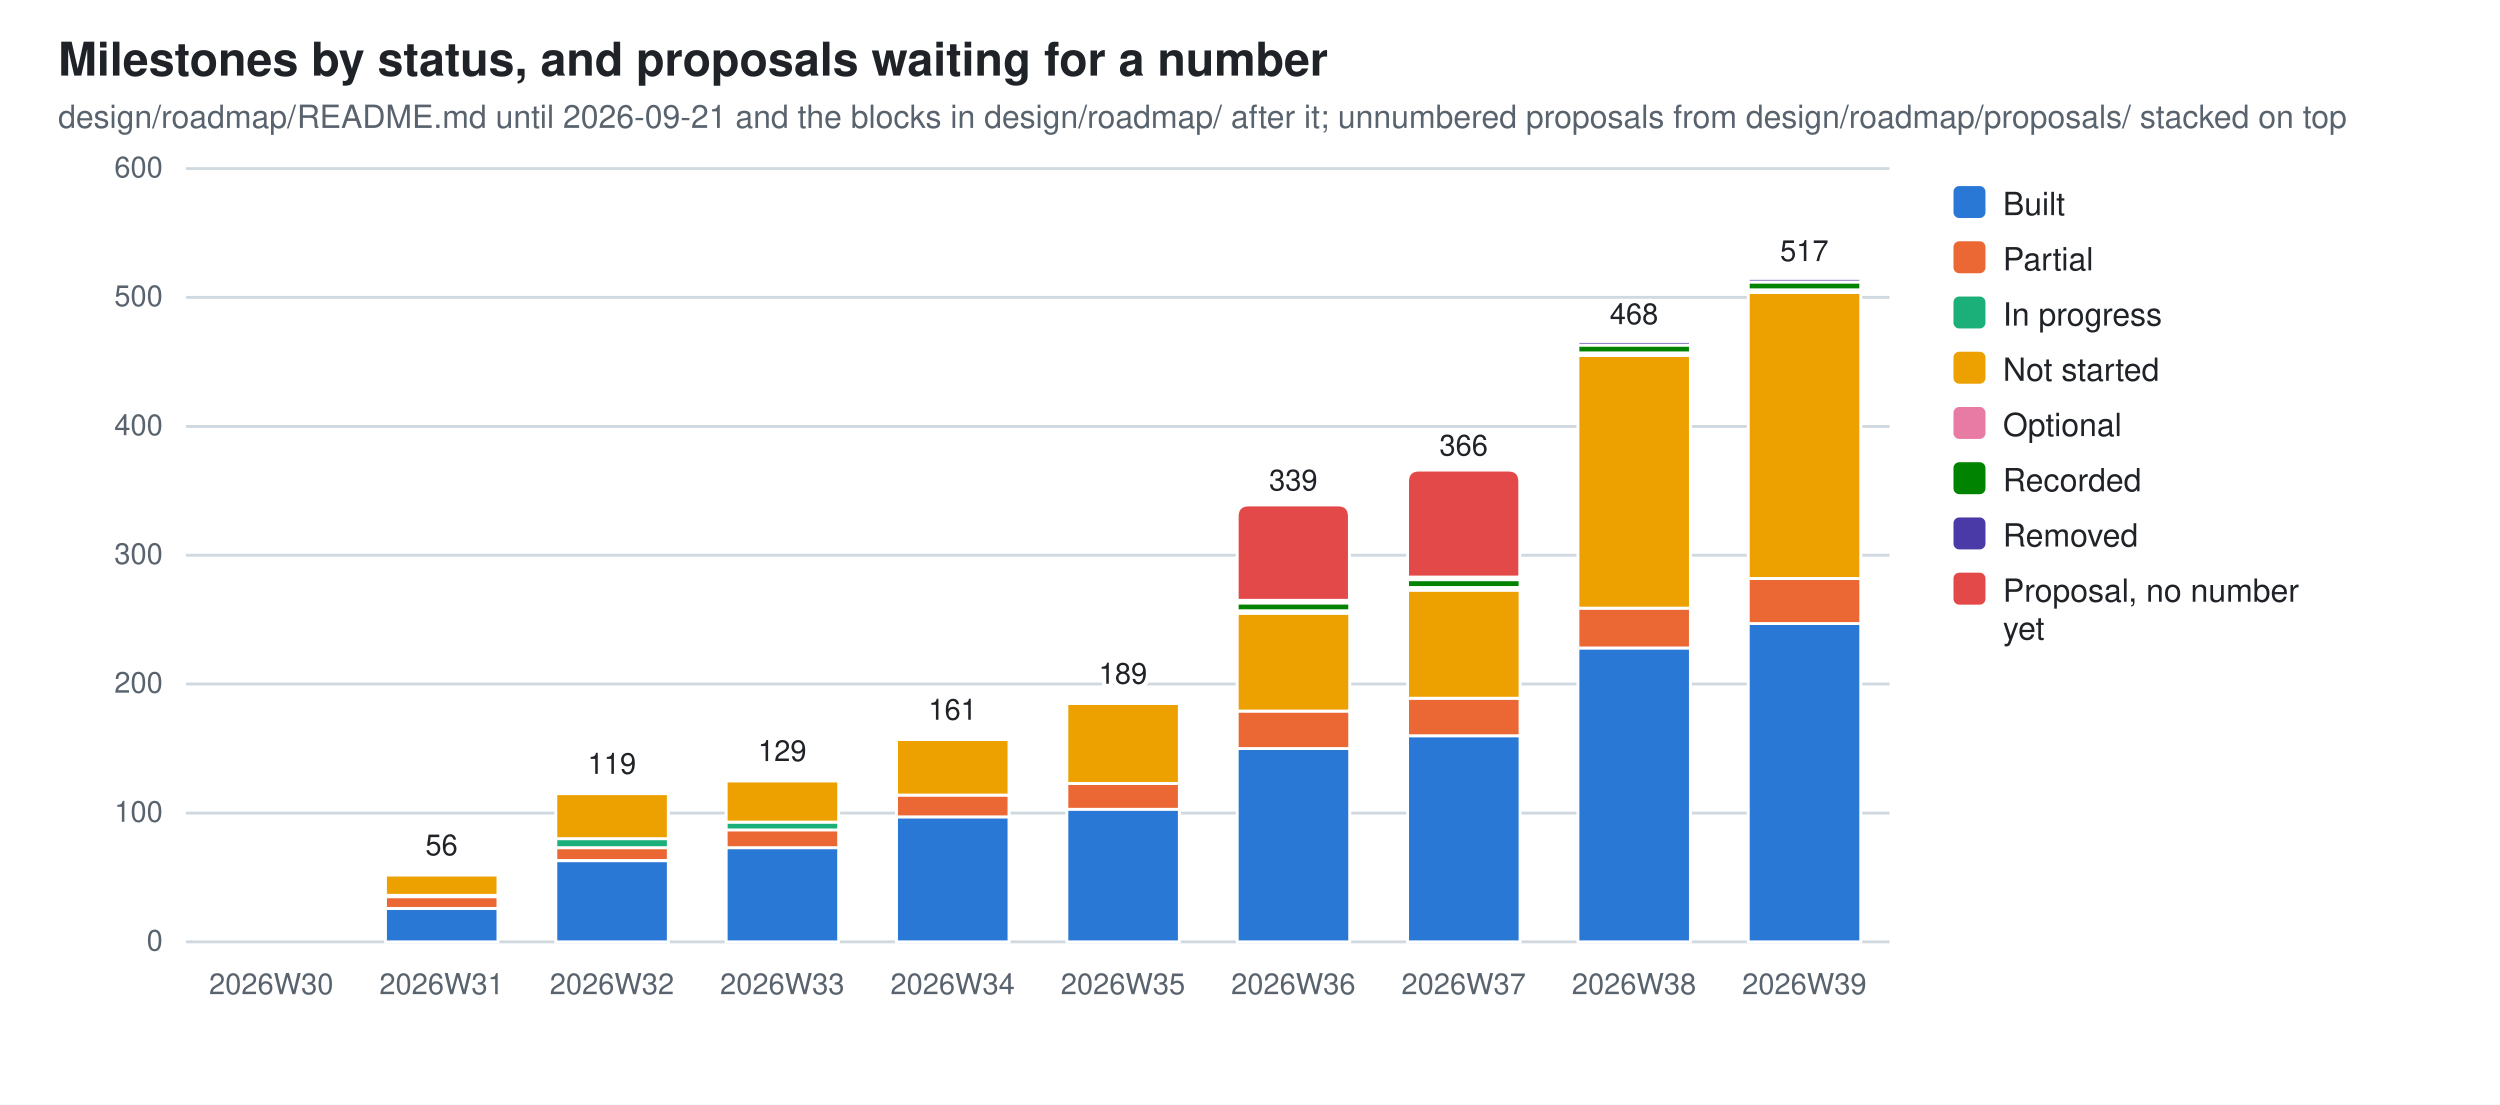
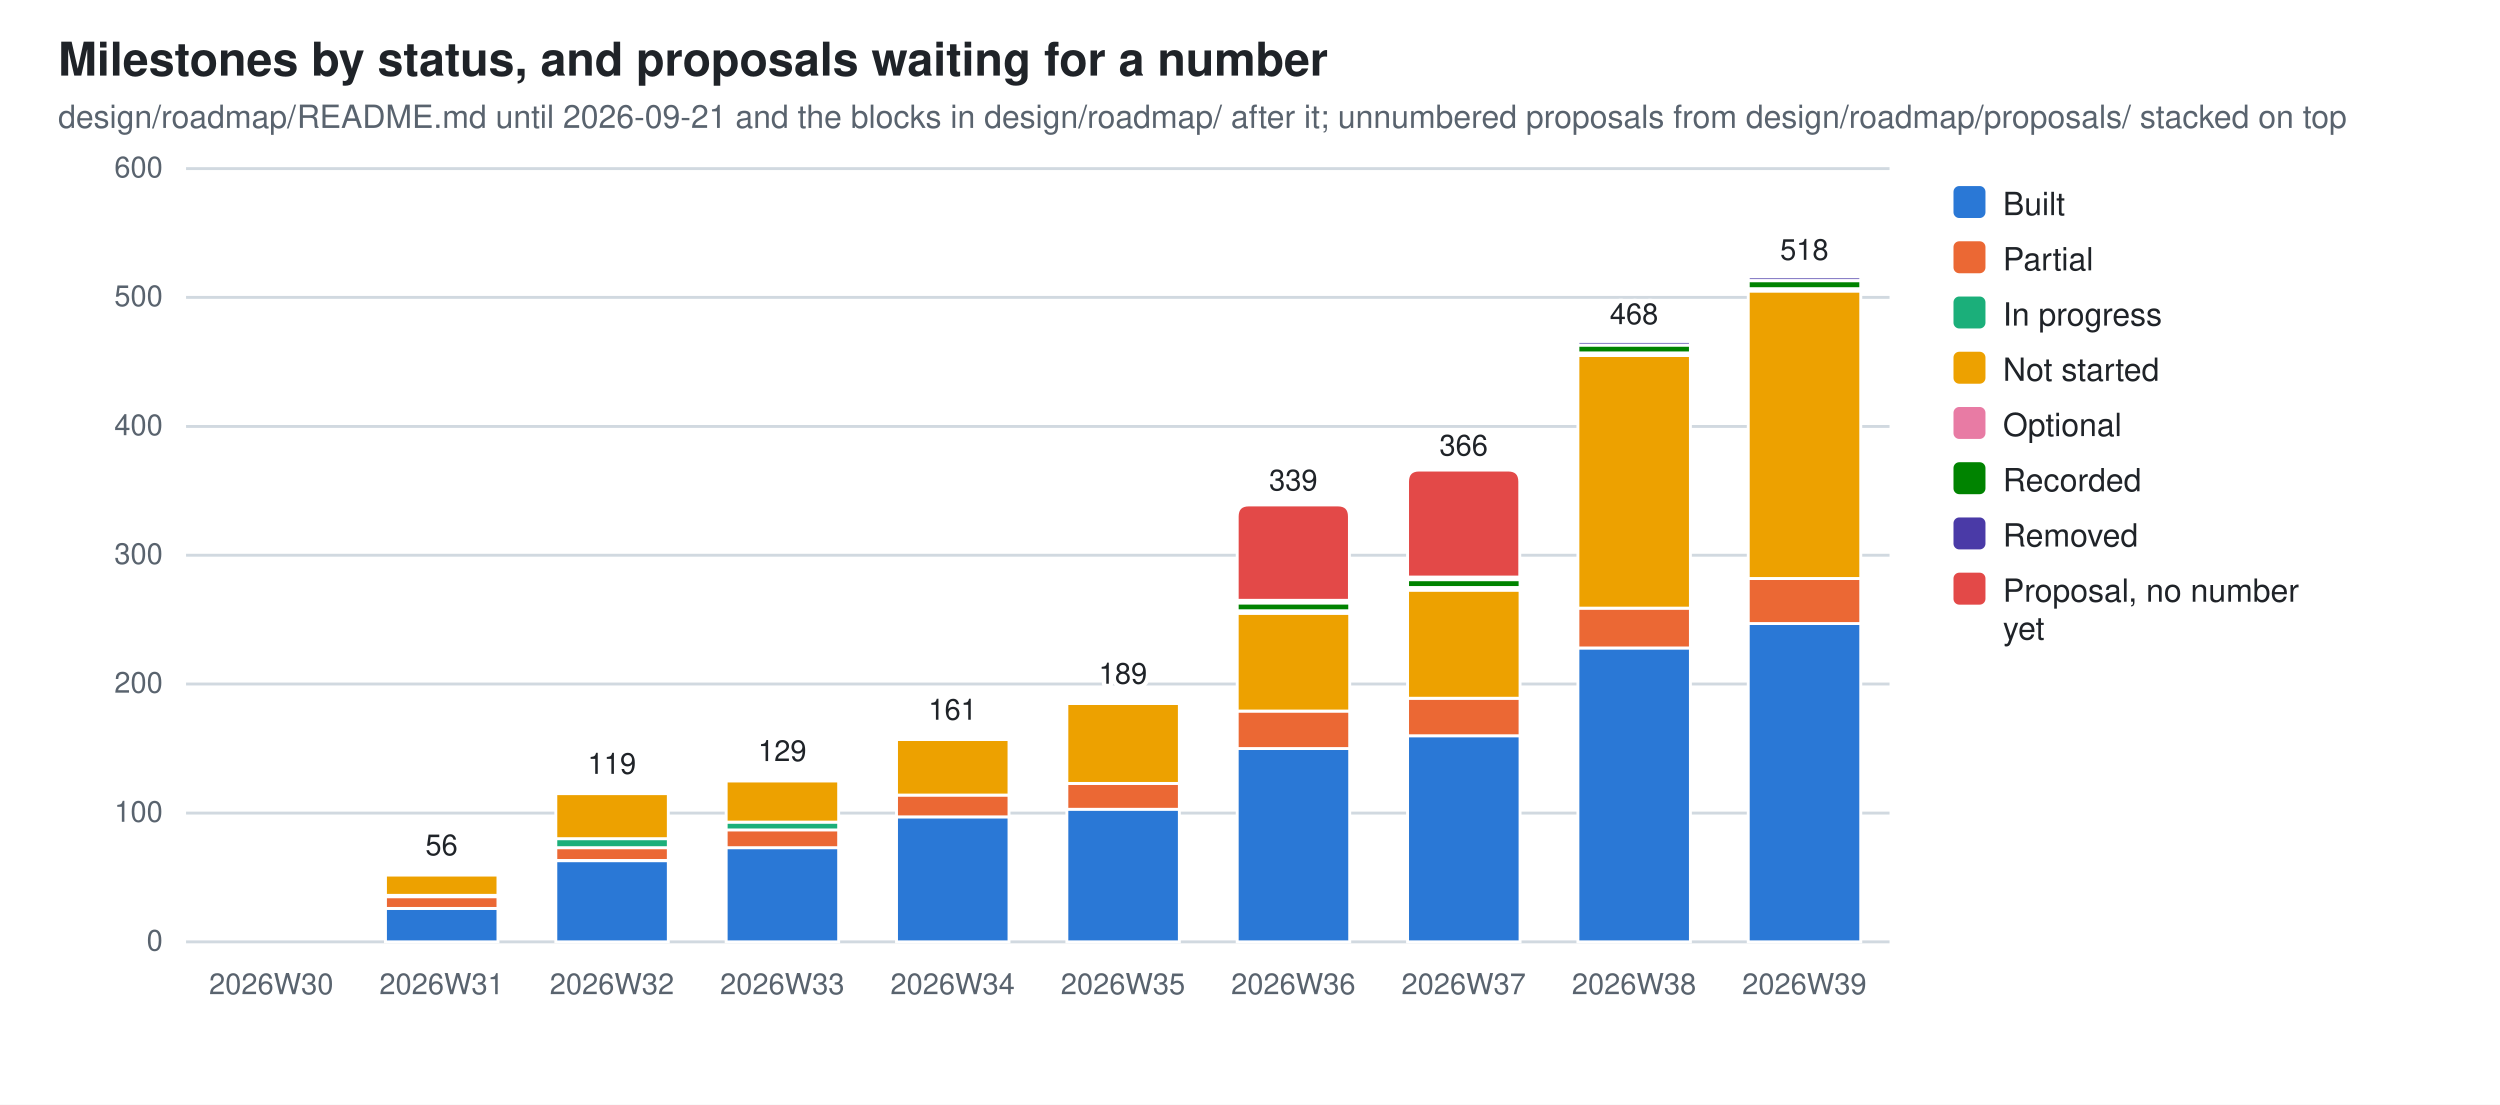
<svg xmlns="http://www.w3.org/2000/svg" width="860" height="380" viewBox="0 0 860 380" role="img" aria-label="Milestones by status, and proposals waiting for a number">
  <style>
  .bg{fill:#ffffff} .fg{fill:#1f2328} .mut{fill:#59636e} .grid{stroke:#d1d9e0}
  .seg{stroke:#ffffff;stroke-width:1}
  .val{paint-order:stroke;stroke:#ffffff;stroke-width:3px;stroke-linejoin:round}
  .s0{fill:#2a78d6}  .s1{fill:#eb6834}  .s2{fill:#1baf7a}  .s3{fill:#eda100}  .s4{fill:#e87ba4}  .s5{fill:#008300}  .s6{fill:#4a3aa7}  .s7{fill:#e34948}
  @media (prefers-color-scheme: dark){
    .bg{fill:#0d1117} .fg{fill:#e6edf3} .mut{fill:#9198a1} .grid{stroke:#30363d}
    .seg{stroke:#0d1117} .val{stroke:#0d1117} .s0{fill:#3987e5} .s1{fill:#d95926} .s2{fill:#199e70} .s3{fill:#c98500} .s4{fill:#d55181} .s5{fill:#008300} .s6{fill:#9085e9} .s7{fill:#e66767}}
  text{font-family:-apple-system,BlinkMacSystemFont,"Segoe UI",Helvetica,Arial,sans-serif}
</style>
  <rect class="bg" width="860" height="380" />
  <text class="fg" x="20" y="26" font-size="16" font-weight="600">Milestones by status, and proposals waiting for a number</text>
  <text class="mut" x="20" y="44" font-size="11">design/roadmap/README.md until 2026-09-21 and the blocks in design/roadmap/ after it; unnumbered proposals from design/roadmap/proposals/ stacked on top</text>
  <line class="grid" x1="64" y1="324.0" x2="650.0" y2="324.0" stroke-width="1" />
  <text class="mut" x="56" y="327.0" font-size="10" text-anchor="end">0</text>
  <line class="grid" x1="64" y1="279.7" x2="650.0" y2="279.7" stroke-width="1" />
  <text class="mut" x="56" y="282.7" font-size="10" text-anchor="end">100</text>
  <line class="grid" x1="64" y1="235.3" x2="650.0" y2="235.3" stroke-width="1" />
  <text class="mut" x="56" y="238.3" font-size="10" text-anchor="end">200</text>
  <line class="grid" x1="64" y1="191.0" x2="650.0" y2="191.0" stroke-width="1" />
  <text class="mut" x="56" y="194.0" font-size="10" text-anchor="end">300</text>
  <line class="grid" x1="64" y1="146.7" x2="650.0" y2="146.7" stroke-width="1" />
  <text class="mut" x="56" y="149.7" font-size="10" text-anchor="end">400</text>
  <line class="grid" x1="64" y1="102.3" x2="650.0" y2="102.3" stroke-width="1" />
  <text class="mut" x="56" y="105.3" font-size="10" text-anchor="end">500</text>
  <line class="grid" x1="64" y1="58.0" x2="650.0" y2="58.0" stroke-width="1" />
  <text class="mut" x="56" y="61.0" font-size="10" text-anchor="end">600</text>
  <text class="mut" x="93.3" y="342" font-size="10" text-anchor="middle">2026W30</text>
  <rect class="seg s0" x="132.6" y="312.5" width="38.7" height="11.5" />
  <rect class="seg s1" x="132.6" y="308.5" width="38.7" height="4.0" />
  <rect class="seg s2" x="132.6" y="308.0" width="38.7" height="0.4" />
  <rect class="seg s3" x="132.6" y="300.9" width="38.7" height="7.1" />
  <rect class="seg s4" x="132.6" y="300.1" width="38.7" height="0.9" />
  <path class="seg s5" d="M132.6,300.1 V299.6 Q132.6,299.2 133.0,299.2 H170.8 Q171.2,299.2 171.2,299.6 V300.1 Z" />
  <text class="mut" x="151.9" y="342" font-size="10" text-anchor="middle">2026W31</text>
  <text class="fg val" x="151.9" y="294.2" font-size="10" text-anchor="middle">56</text>
  <rect class="seg s0" x="191.2" y="296.1" width="38.7" height="27.9" />
  <rect class="seg s1" x="191.2" y="291.6" width="38.7" height="4.4" />
  <rect class="seg s2" x="191.2" y="288.5" width="38.7" height="3.1" />
  <rect class="seg s3" x="191.2" y="273.0" width="38.7" height="15.5" />
  <rect class="seg s4" x="191.2" y="272.1" width="38.7" height="0.9" />
  <path class="seg s5" d="M191.2,272.1 V271.7 Q191.2,271.2 191.6,271.2 H229.4 Q229.8,271.2 229.8,271.7 V272.1 Z" />
  <text class="mut" x="210.5" y="342" font-size="10" text-anchor="middle">2026W32</text>
  <text class="fg val" x="210.5" y="266.2" font-size="10" text-anchor="middle">119</text>
  <rect class="seg s0" x="249.8" y="291.6" width="38.7" height="32.4" />
  <rect class="seg s1" x="249.8" y="285.4" width="38.7" height="6.2" />
  <rect class="seg s2" x="249.8" y="282.8" width="38.7" height="2.7" />
  <rect class="seg s3" x="249.8" y="268.6" width="38.7" height="14.2" />
  <rect class="seg s4" x="249.8" y="267.7" width="38.7" height="0.9" />
  <path class="seg s5" d="M249.8,267.7 V267.3 Q249.8,266.8 250.2,266.8 H288.0 Q288.4,266.8 288.4,267.3 V267.7 Z" />
  <text class="mut" x="269.1" y="342" font-size="10" text-anchor="middle">2026W33</text>
  <text class="fg val" x="269.1" y="261.8" font-size="10" text-anchor="middle">129</text>
  <rect class="seg s0" x="308.4" y="281.0" width="38.7" height="43.0" />
  <rect class="seg s1" x="308.4" y="273.5" width="38.7" height="7.5" />
  <rect class="seg s3" x="308.4" y="254.4" width="38.7" height="19.1" />
  <rect class="seg s4" x="308.4" y="253.5" width="38.7" height="0.9" />
  <path class="seg s5" d="M308.4,253.5 V253.1 Q308.4,252.6 308.8,252.6 H346.6 Q347.0,252.6 347.0,253.1 V253.5 Z" />
  <text class="mut" x="327.7" y="342" font-size="10" text-anchor="middle">2026W34</text>
  <text class="fg val" x="327.7" y="247.6" font-size="10" text-anchor="middle">161</text>
  <rect class="seg s0" x="367.0" y="278.3" width="38.7" height="45.7" />
  <rect class="seg s1" x="367.0" y="269.5" width="38.7" height="8.9" />
  <rect class="seg s3" x="367.0" y="242.0" width="38.7" height="27.5" />
  <rect class="seg s4" x="367.0" y="241.1" width="38.7" height="0.9" />
  <path class="seg s5" d="M367.0,241.1 V240.7 Q367.0,240.2 367.4,240.2 H405.2 Q405.6,240.2 405.6,240.7 V241.1 Z" />
  <text class="mut" x="386.3" y="342" font-size="10" text-anchor="middle">2026W35</text>
  <text class="fg val" x="386.3" y="235.2" font-size="10" text-anchor="middle">189</text>
  <rect class="seg s0" x="425.6" y="257.5" width="38.7" height="66.5" />
  <rect class="seg s1" x="425.6" y="244.6" width="38.7" height="12.9" />
  <rect class="seg s3" x="425.6" y="210.9" width="38.7" height="33.7" />
  <rect class="seg s4" x="425.6" y="210.1" width="38.7" height="0.9" />
  <rect class="seg s5" x="425.6" y="207.4" width="38.7" height="2.7" />
  <rect class="seg s6" x="425.6" y="206.5" width="38.7" height="0.9" />
  <path class="seg s7" d="M425.6,206.5 V177.7 Q425.6,173.7 429.6,173.7 H460.2 Q464.2,173.7 464.2,177.7 V206.5 Z" />
  <text class="mut" x="444.9" y="342" font-size="10" text-anchor="middle">2026W36</text>
  <text class="fg val" x="444.9" y="168.7" font-size="10" text-anchor="middle">339</text>
  <rect class="seg s0" x="484.2" y="253.1" width="38.7" height="70.9" />
  <rect class="seg s1" x="484.2" y="240.2" width="38.7" height="12.9" />
  <rect class="seg s3" x="484.2" y="203.0" width="38.7" height="37.2" />
  <rect class="seg s4" x="484.2" y="202.1" width="38.7" height="0.9" />
  <rect class="seg s5" x="484.2" y="199.4" width="38.7" height="2.7" />
  <rect class="seg s6" x="484.2" y="198.5" width="38.7" height="0.9" />
  <path class="seg s7" d="M484.2,198.5 V165.7 Q484.2,161.7 488.2,161.7 H518.8 Q522.8,161.7 522.8,165.7 V198.5 Z" />
  <text class="mut" x="503.5" y="342" font-size="10" text-anchor="middle">2026W37</text>
  <text class="fg val" x="503.5" y="156.7" font-size="10" text-anchor="middle">366</text>
  <rect class="seg s0" x="542.8" y="222.9" width="38.7" height="101.1" />
  <rect class="seg s1" x="542.8" y="209.2" width="38.7" height="13.7" />
  <rect class="seg s3" x="542.8" y="122.3" width="38.7" height="86.9" />
  <rect class="seg s4" x="542.8" y="121.4" width="38.7" height="0.9" />
  <rect class="seg s5" x="542.8" y="118.7" width="38.7" height="2.7" />
  <rect class="seg s6" x="542.8" y="117.4" width="38.7" height="1.3" />
  <path class="seg s7" d="M542.8,117.4 V117.0 Q542.8,116.5 543.2,116.5 H581.0 Q581.4,116.5 581.4,117.0 V117.4 Z" />
  <text class="mut" x="562.1" y="342" font-size="10" text-anchor="middle">2026W38</text>
  <text class="fg val" x="562.1" y="111.5" font-size="10" text-anchor="middle">468</text>
  <rect class="seg s0" x="601.4" y="214.5" width="38.7" height="109.5" />
  <rect class="seg s1" x="601.4" y="199.0" width="38.7" height="15.5" />
-   <rect class="seg s3" x="601.4" y="100.6" width="38.7" height="98.4" />
-   <rect class="seg s4" x="601.4" y="99.7" width="38.7" height="0.9" />
-   <rect class="seg s5" x="601.4" y="97.0" width="38.7" height="2.7" />
-   <rect class="seg s6" x="601.4" y="95.7" width="38.7" height="1.3" />
-   <path class="seg s7" d="M601.4,95.7 V95.2 Q601.4,94.8 601.8,94.8 H639.6 Q640.0,94.8 640.0,95.2 V95.7 Z" />
+   <rect class="seg s3" x="601.4" y="100.1" width="38.7" height="98.9" />
+   <rect class="seg s4" x="601.4" y="99.2" width="38.7" height="0.9" />
+   <rect class="seg s5" x="601.4" y="96.6" width="38.7" height="2.7" />
+   <rect class="seg s6" x="601.4" y="95.2" width="38.7" height="1.3" />
+   <path class="seg s7" d="M601.4,95.2 V94.8 Q601.4,94.4 601.8,94.4 H639.6 Q640.0,94.4 640.0,94.8 V95.2 Z" />
  <text class="mut" x="620.7" y="342" font-size="10" text-anchor="middle">2026W39</text>
-   <text class="fg val" x="620.7" y="89.8" font-size="10" text-anchor="middle">517</text>
+   <text class="fg val" x="620.7" y="89.4" font-size="10" text-anchor="middle">518</text>
  <rect class="s0" x="672" y="64" width="11" height="11" rx="2" />
  <text class="fg" y="74" font-size="11">
    <tspan x="689" dy="0">Built</tspan>
  </text>
  <rect class="s1" x="672" y="83" width="11" height="11" rx="2" />
  <text class="fg" y="93" font-size="11">
    <tspan x="689" dy="0">Partial</tspan>
  </text>
  <rect class="s2" x="672" y="102" width="11" height="11" rx="2" />
  <text class="fg" y="112" font-size="11">
    <tspan x="689" dy="0">In progress</tspan>
  </text>
  <rect class="s3" x="672" y="121" width="11" height="11" rx="2" />
  <text class="fg" y="131" font-size="11">
    <tspan x="689" dy="0">Not started</tspan>
  </text>
  <rect class="s4" x="672" y="140" width="11" height="11" rx="2" />
  <text class="fg" y="150" font-size="11">
    <tspan x="689" dy="0">Optional</tspan>
  </text>
  <rect class="s5" x="672" y="159" width="11" height="11" rx="2" />
  <text class="fg" y="169" font-size="11">
    <tspan x="689" dy="0">Recorded</tspan>
  </text>
  <rect class="s6" x="672" y="178" width="11" height="11" rx="2" />
  <text class="fg" y="188" font-size="11">
    <tspan x="689" dy="0">Removed</tspan>
  </text>
  <rect class="s7" x="672" y="197" width="11" height="11" rx="2" />
  <text class="fg" y="207" font-size="11">
    <tspan x="689" dy="0">Proposal, no number</tspan>
    <tspan x="689" dy="13">yet</tspan>
  </text>
</svg>
